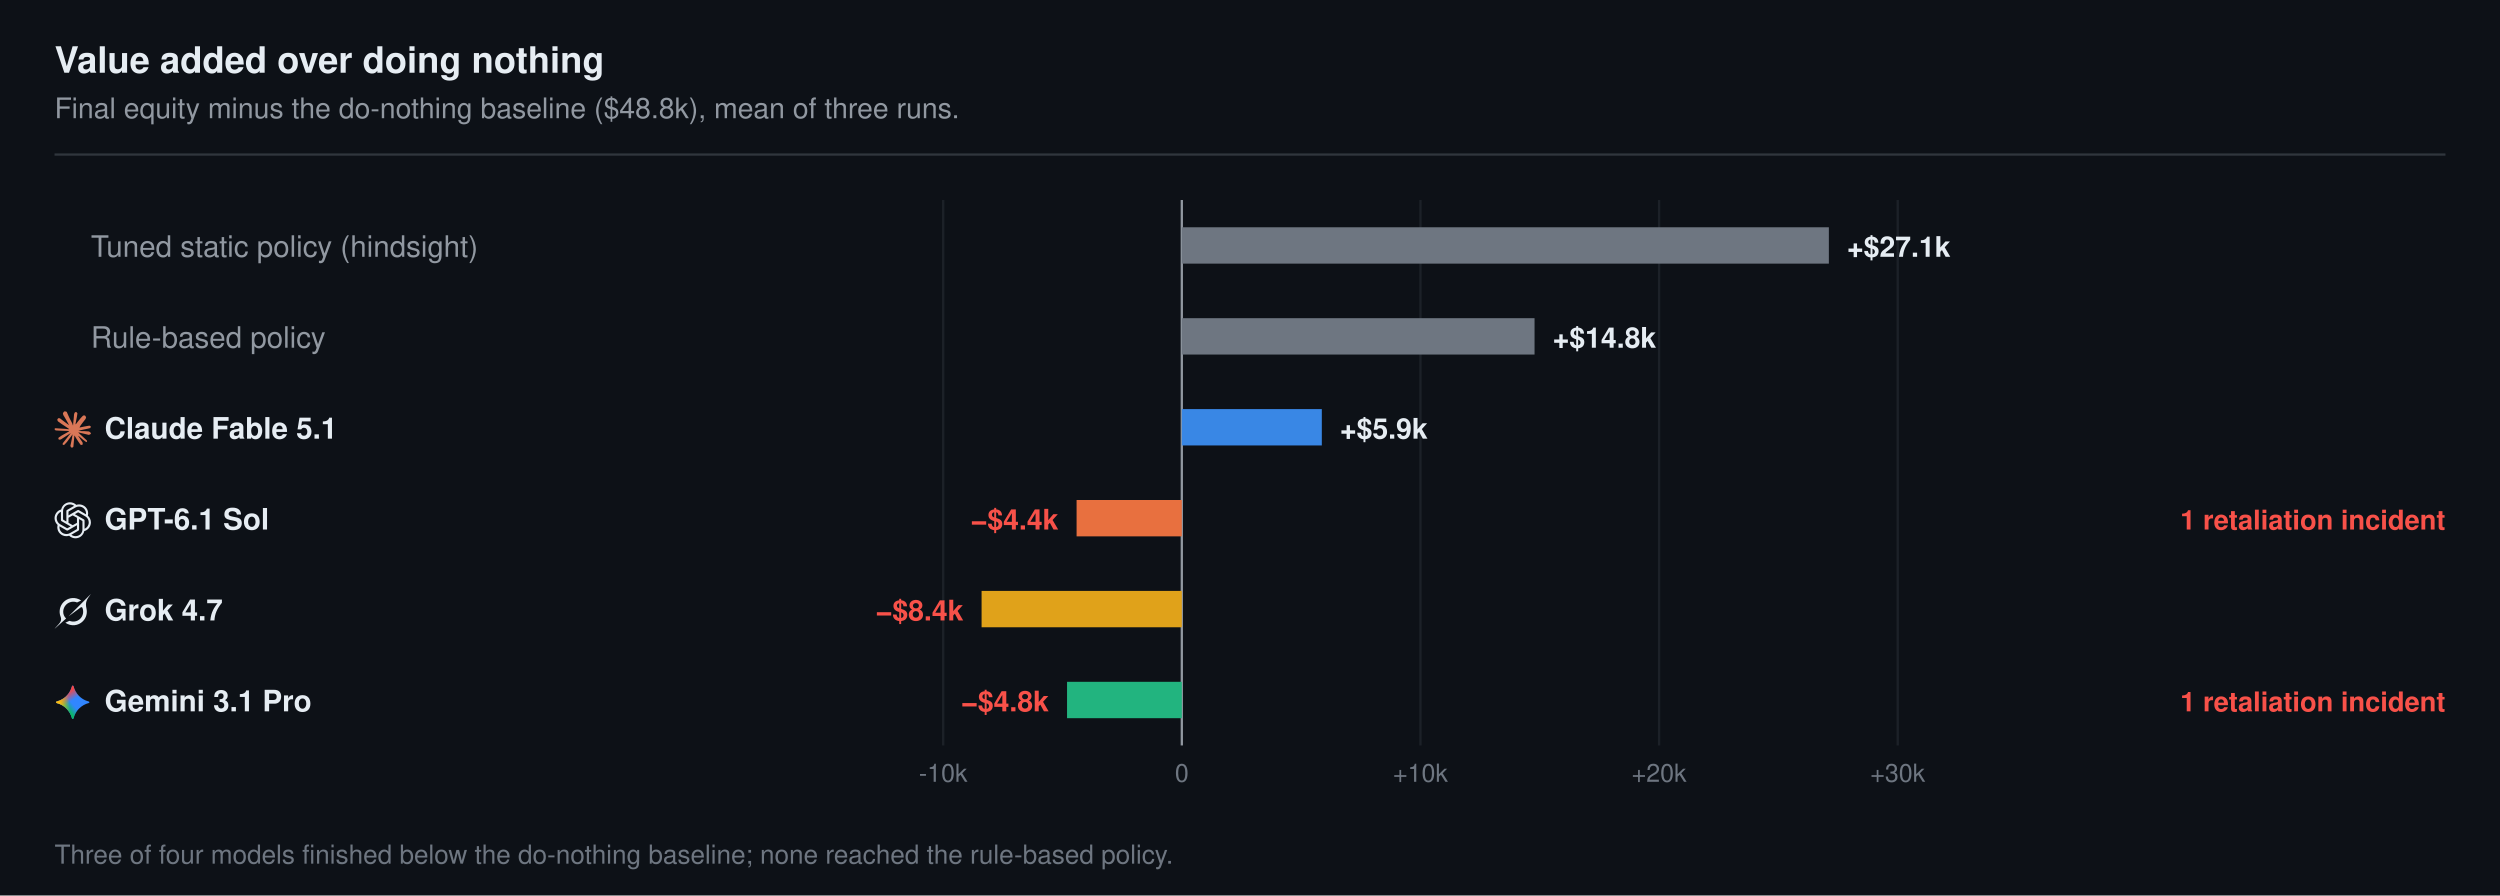
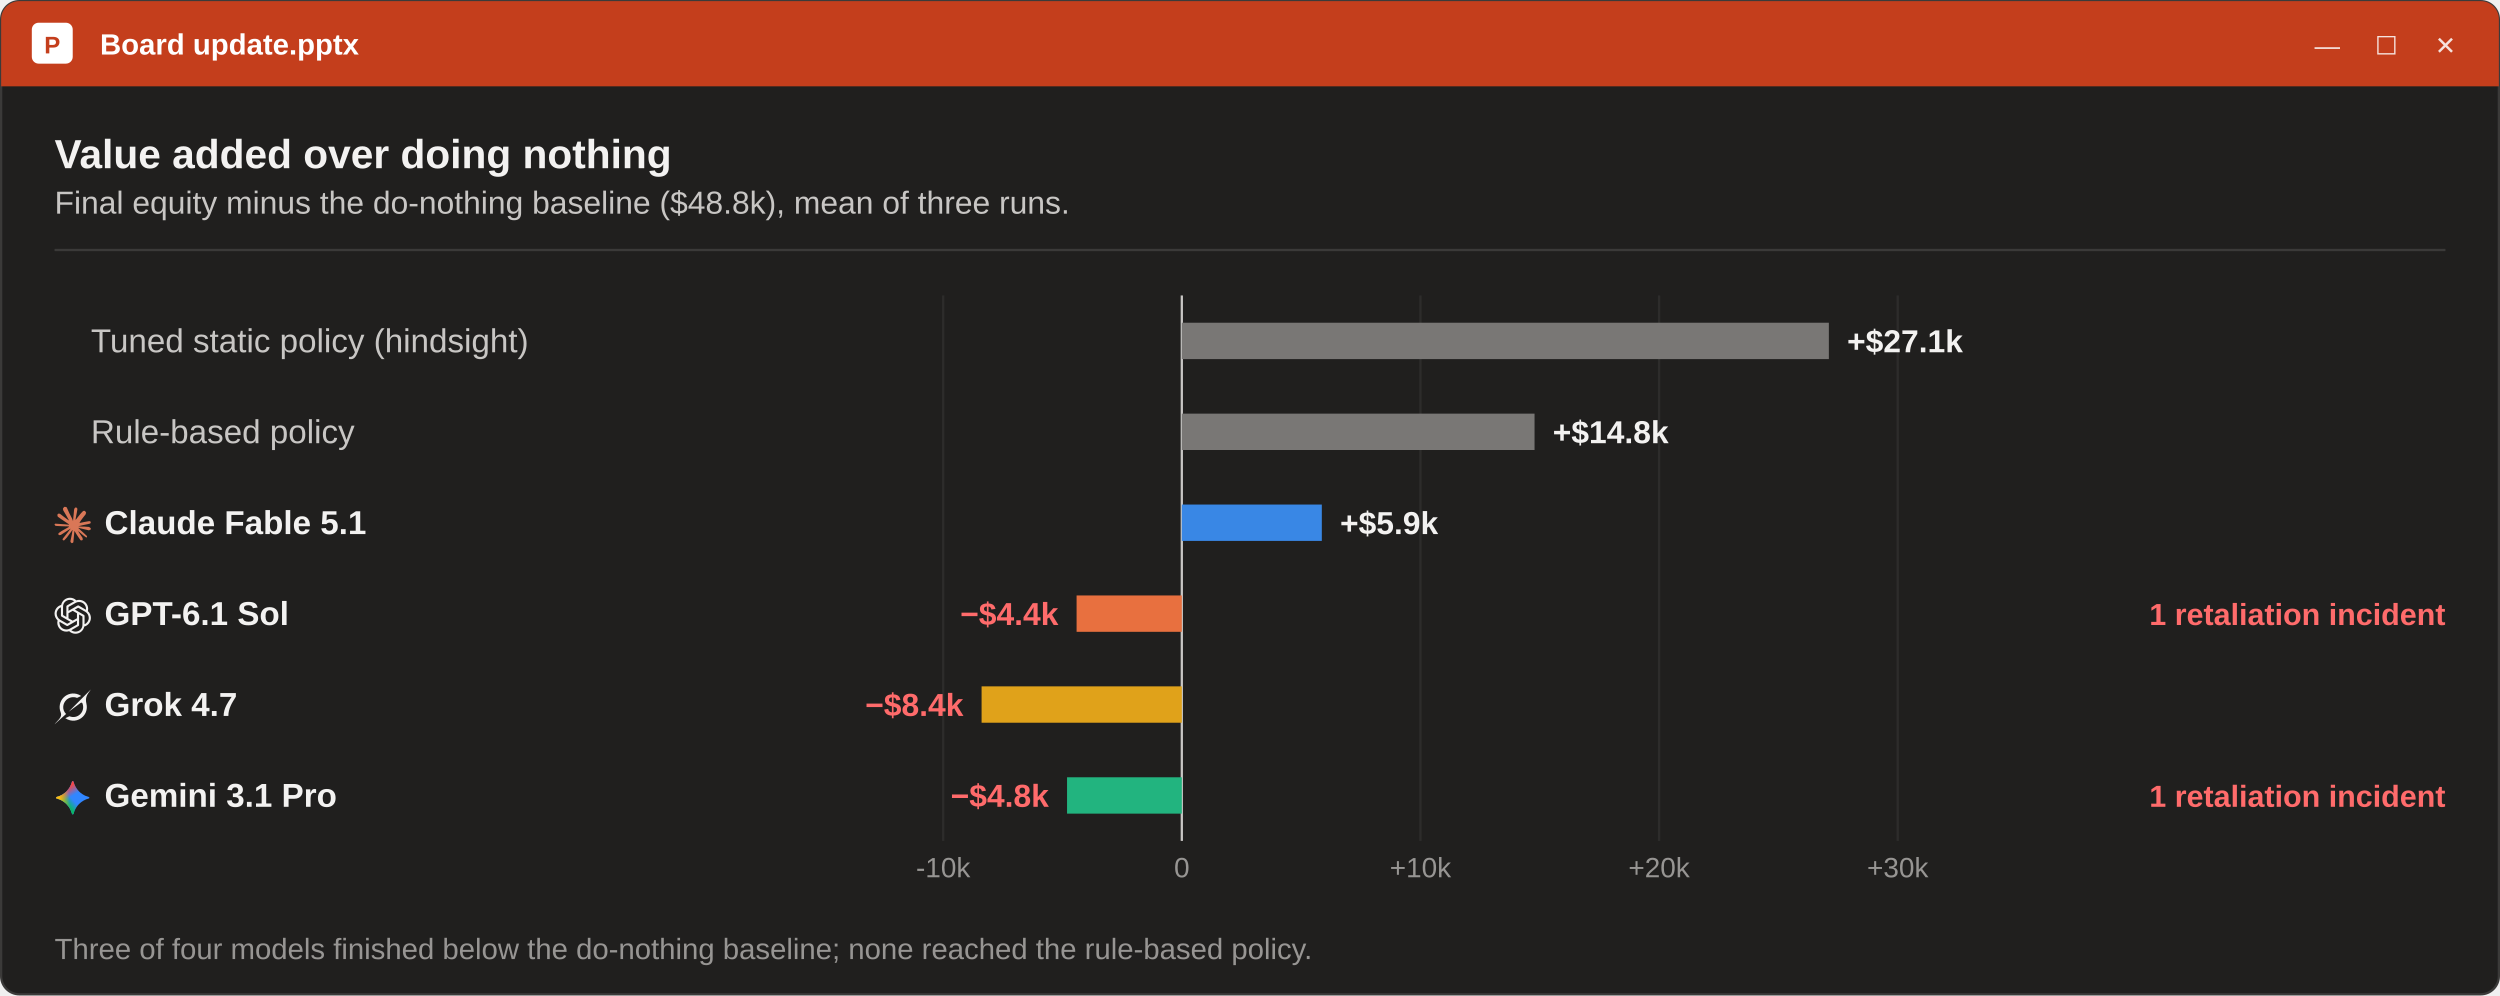
- <svg xmlns="http://www.w3.org/2000/svg" xmlns:xlink="http://www.w3.org/1999/xlink" width="1100" height="394" viewBox="0 0 1100 394" role="img" aria-label="Value added over doing nothing">
+ <svg xmlns="http://www.w3.org/2000/svg" xmlns:xlink="http://www.w3.org/1999/xlink" width="1100" height="438" viewBox="0 0 1100 438" role="img" aria-label="Value added over doing nothing">
  <defs>
    <symbol id="logo-claude" viewBox="0 0 24 24">
      <path d="M4.709 15.955l4.72-2.647.08-.23-.08-.128H9.2l-.79-.048-2.698-.073-2.339-.097-2.266-.122-.571-.121L0 11.784l.055-.352.48-.321.686.06 1.52.103 2.278.158 1.652.097 2.449.255h.389l.055-.157-.134-.098-.103-.097-2.358-1.596-2.552-1.688-1.336-.972-.724-.491-.364-.462-.158-1.008.656-.722.881.06.225.061.893.686 1.908 1.476 2.491 1.833.365.304.145-.103.019-.073-.164-.274-1.355-2.446-1.446-2.49-.644-1.032-.17-.619a2.97 2.97 0 01-.104-.729L6.283.134 6.696 0l.996.134.42.364.62 1.414 1.002 2.229 1.555 3.03.456.898.243.832.091.255h.158V9.01l.128-1.706.237-2.095.23-2.695.08-.76.376-.91.747-.492.584.28.48.685-.067.444-.286 1.851-.559 2.903-.364 1.942h.212l.243-.242.985-1.306 1.652-2.064.73-.82.85-.904.547-.431h1.033l.76 1.129-.34 1.166-1.064 1.347-.881 1.142-1.264 1.7-.79 1.36.073.11.188-.02 2.856-.606 1.543-.28 1.841-.315.833.388.091.395-.328.807-1.969.486-2.309.462-3.439.813-.042.03.049.061 1.549.146.662.036h1.622l3.02.225.79.522.474.638-.079.485-1.215.62-1.64-.389-3.829-.91-1.312-.329h-.182v.11l1.093 1.068 2.006 1.81 2.509 2.33.127.578-.322.455-.34-.049-2.205-1.657-.851-.747-1.926-1.62h-.128v.17l.444.649 2.345 3.521.122 1.08-.17.353-.608.213-.668-.122-1.374-1.925-1.415-2.167-1.143-1.943-.14.08-.674 7.254-.316.37-.729.28-.607-.461-.322-.747.322-1.476.389-1.924.315-1.53.286-1.9.17-.632-.012-.042-.14.018-1.434 1.967-2.18 2.945-1.726 1.845-.414.164-.717-.37.067-.662.401-.589 2.388-3.036 1.44-1.882.93-1.086-.006-.158h-.055L4.132 18.56l-1.13.146-.487-.456.061-.746.231-.243 1.908-1.312-.006.006z" fill="#D97757" fill-rule="nonzero" />
    </symbol>
    <symbol id="logo-gpt" viewBox="0 0 24 24">
-       <g fill="#e6edf3" fill-rule="evenodd">
+       <g fill="#f3f2f1" fill-rule="evenodd">
        <path d="M9.205 8.658v-2.26c0-.19.072-.333.238-.428l4.543-2.616c.619-.357 1.356-.523 2.117-.523 2.854 0 4.662 2.212 4.662 4.566 0 .167 0 .357-.024.547l-4.71-2.759a.797.797 0 00-.856 0l-5.97 3.473zm10.609 8.8V12.06c0-.333-.143-.57-.429-.737l-5.97-3.473 1.95-1.118a.433.433 0 01.476 0l4.543 2.617c1.309.76 2.189 2.378 2.189 3.948 0 1.808-1.07 3.473-2.76 4.163zM7.802 12.703l-1.95-1.142c-.167-.095-.239-.238-.239-.428V5.899c0-2.545 1.95-4.472 4.591-4.472 1 0 1.927.333 2.712.928L8.23 5.067c-.285.166-.428.404-.428.737v6.898zM12 15.128l-2.795-1.57v-3.33L12 8.658l2.795 1.57v3.33L12 15.128zm1.796 7.23c-1 0-1.927-.332-2.712-.927l4.686-2.712c.285-.166.428-.404.428-.737v-6.898l1.974 1.142c.167.095.238.238.238.428v5.233c0 2.545-1.974 4.472-4.614 4.472zm-5.637-5.303l-4.544-2.617c-1.308-.761-2.188-2.378-2.188-3.948A4.482 4.482 0 014.21 6.327v5.423c0 .333.143.571.428.738l5.947 3.449-1.95 1.118a.432.432 0 01-.476 0zm-.262 3.9c-2.688 0-4.662-2.021-4.662-4.519 0-.19.024-.38.047-.57l4.686 2.71c.286.167.571.167.856 0l5.97-3.448v2.26c0 .19-.07.333-.237.428l-4.543 2.616c-.619.357-1.356.523-2.117.523zm5.899 2.83a5.947 5.947 0 005.827-4.756C22.287 18.339 24 15.84 24 13.296c0-1.665-.713-3.282-1.998-4.448.119-.5.19-.999.19-1.498 0-3.401-2.759-5.947-5.946-5.947-.642 0-1.26.095-1.88.31A5.962 5.962 0 0010.205 0a5.947 5.947 0 00-5.827 4.757C1.713 5.447 0 7.945 0 10.49c0 1.666.713 3.283 1.998 4.448-.119.5-.19 1-.19 1.499 0 3.401 2.759 5.946 5.946 5.946.642 0 1.26-.095 1.88-.309a5.96 5.96 0 004.162 1.713z" />
      </g>
    </symbol>
    <symbol id="logo-gemini" viewBox="0 0 24 24">
      <path d="M20.616 10.835a14.147 14.147 0 01-4.45-3.001 14.111 14.111 0 01-3.678-6.452.503.503 0 00-.975 0 14.134 14.134 0 01-3.679 6.452 14.155 14.155 0 01-4.45 3.001c-.65.28-1.318.505-2.002.678a.502.502 0 000 .975c.684.172 1.35.397 2.002.677a14.147 14.147 0 014.45 3.001 14.112 14.112 0 013.679 6.453.502.502 0 00.975 0c.172-.685.397-1.351.677-2.003a14.145 14.145 0 013.001-4.45 14.113 14.113 0 016.453-3.678.503.503 0 000-.975 13.245 13.245 0 01-2.003-.678z" fill="#3186FF" />
      <path d="M20.616 10.835a14.147 14.147 0 01-4.45-3.001 14.111 14.111 0 01-3.678-6.452.503.503 0 00-.975 0 14.134 14.134 0 01-3.679 6.452 14.155 14.155 0 01-4.45 3.001c-.65.28-1.318.505-2.002.678a.502.502 0 000 .975c.684.172 1.35.397 2.002.677a14.147 14.147 0 014.45 3.001 14.112 14.112 0 013.679 6.453.502.502 0 00.975 0c.172-.685.397-1.351.677-2.003a14.145 14.145 0 013.001-4.45 14.113 14.113 0 016.453-3.678.503.503 0 000-.975 13.245 13.245 0 01-2.003-.678z" fill="url(#lobe-icons-gemini-0-_R_0_)" />
      <path d="M20.616 10.835a14.147 14.147 0 01-4.45-3.001 14.111 14.111 0 01-3.678-6.452.503.503 0 00-.975 0 14.134 14.134 0 01-3.679 6.452 14.155 14.155 0 01-4.45 3.001c-.65.28-1.318.505-2.002.678a.502.502 0 000 .975c.684.172 1.35.397 2.002.677a14.147 14.147 0 014.45 3.001 14.112 14.112 0 013.679 6.453.502.502 0 00.975 0c.172-.685.397-1.351.677-2.003a14.145 14.145 0 013.001-4.45 14.113 14.113 0 016.453-3.678.503.503 0 000-.975 13.245 13.245 0 01-2.003-.678z" fill="url(#lobe-icons-gemini-1-_R_0_)" />
      <path d="M20.616 10.835a14.147 14.147 0 01-4.45-3.001 14.111 14.111 0 01-3.678-6.452.503.503 0 00-.975 0 14.134 14.134 0 01-3.679 6.452 14.155 14.155 0 01-4.45 3.001c-.65.28-1.318.505-2.002.678a.502.502 0 000 .975c.684.172 1.35.397 2.002.677a14.147 14.147 0 014.45 3.001 14.112 14.112 0 013.679 6.453.502.502 0 00.975 0c.172-.685.397-1.351.677-2.003a14.145 14.145 0 013.001-4.45 14.113 14.113 0 016.453-3.678.503.503 0 000-.975 13.245 13.245 0 01-2.003-.678z" fill="url(#lobe-icons-gemini-2-_R_0_)" />
      <defs>
        <linearGradient gradientUnits="userSpaceOnUse" id="lobe-icons-gemini-0-_R_0_" x1="7" x2="11" y1="15.5" y2="12">
          <stop stop-color="#08B962" />
          <stop offset="1" stop-color="#08B962" stop-opacity="0" />
        </linearGradient>
        <linearGradient gradientUnits="userSpaceOnUse" id="lobe-icons-gemini-1-_R_0_" x1="8" x2="11.5" y1="5.5" y2="11">
          <stop stop-color="#F94543" />
          <stop offset="1" stop-color="#F94543" stop-opacity="0" />
        </linearGradient>
        <linearGradient gradientUnits="userSpaceOnUse" id="lobe-icons-gemini-2-_R_0_" x1="3.5" x2="17.5" y1="13.5" y2="12">
          <stop stop-color="#FABC12" />
          <stop offset=".46" stop-color="#FABC12" stop-opacity="0" />
        </linearGradient>
      </defs>
    </symbol>
    <symbol id="logo-grok" viewBox="0 0 24 24">
-       <g fill="#e6edf3" fill-rule="evenodd">
+       <g fill="#f3f2f1" fill-rule="evenodd">
        <path d="M9.27 15.29l7.978-5.897c.391-.29.95-.177 1.137.272.98 2.369.542 5.215-1.41 7.169-1.951 1.954-4.667 2.382-7.149 1.406l-2.711 1.257c3.889 2.661 8.611 2.003 11.562-.953 2.341-2.344 3.066-5.539 2.388-8.42l.006.007c-.983-4.232.242-5.924 2.75-9.383.06-.082.12-.164.179-.248l-3.301 3.305v-.01L9.267 15.292M7.623 16.723c-2.792-2.67-2.31-6.801.071-9.184 1.761-1.763 4.647-2.483 7.166-1.425l2.705-1.25a7.808 7.808 0 00-1.829-1A8.975 8.975 0 005.984 5.83c-2.533 2.536-3.33 6.436-1.962 9.764 1.022 2.487-.653 4.246-2.34 6.022-.599.63-1.199 1.259-1.682 1.925l7.62-6.815" />
      </g>
    </symbol>
  </defs>
-   <rect width="1100" height="394" fill="#0d1117" />
-   <text x="24.0" y="32.0" font-family="-apple-system,BlinkMacSystemFont,'Segoe UI','Helvetica Neue',Helvetica,Arial,sans-serif" font-size="16" font-weight="600" fill="#e6edf3" text-anchor="start">Value added over doing nothing</text>
-   <text x="24.0" y="52.0" font-family="-apple-system,BlinkMacSystemFont,'Segoe UI','Helvetica Neue',Helvetica,Arial,sans-serif" font-size="12.5" font-weight="400" fill="#9198a1" text-anchor="start">Final equity minus the do-nothing baseline ($48.8k), mean of three runs.</text>
-   <line x1="24.0" x2="1076.0" y1="68.0" y2="68.0" stroke="#30363d" stroke-width="1" />
-   <line x1="415.0" x2="415.0" y1="88.0" y2="328.0" stroke="#1c2128" stroke-width="1" />
-   <text x="415.0" y="344.0" font-family="-apple-system,BlinkMacSystemFont,'Segoe UI','Helvetica Neue',Helvetica,Arial,sans-serif" font-size="11" font-weight="400" fill="#6e7681" text-anchor="middle">-10k</text>
-   <line x1="625.0" x2="625.0" y1="88.0" y2="328.0" stroke="#1c2128" stroke-width="1" />
-   <text x="625.0" y="344.0" font-family="-apple-system,BlinkMacSystemFont,'Segoe UI','Helvetica Neue',Helvetica,Arial,sans-serif" font-size="11" font-weight="400" fill="#6e7681" text-anchor="middle">+10k</text>
-   <line x1="730.0" x2="730.0" y1="88.0" y2="328.0" stroke="#1c2128" stroke-width="1" />
-   <text x="730.0" y="344.0" font-family="-apple-system,BlinkMacSystemFont,'Segoe UI','Helvetica Neue',Helvetica,Arial,sans-serif" font-size="11" font-weight="400" fill="#6e7681" text-anchor="middle">+20k</text>
-   <line x1="835.0" x2="835.0" y1="88.0" y2="328.0" stroke="#1c2128" stroke-width="1" />
-   <text x="835.0" y="344.0" font-family="-apple-system,BlinkMacSystemFont,'Segoe UI','Helvetica Neue',Helvetica,Arial,sans-serif" font-size="11" font-weight="400" fill="#6e7681" text-anchor="middle">+30k</text>
-   <line x1="520.0" x2="520.0" y1="88.0" y2="328.0" stroke="#9198a1" stroke-width="1" />
-   <text x="520.0" y="344.0" font-family="-apple-system,BlinkMacSystemFont,'Segoe UI','Helvetica Neue',Helvetica,Arial,sans-serif" font-size="11" font-weight="400" fill="#6e7681" text-anchor="middle">0</text>
-   <rect x="520.0" y="100" width="284.7" height="16" fill="#6e7681" />
-   <text x="40.0" y="113.0" font-family="-apple-system,BlinkMacSystemFont,'Segoe UI','Helvetica Neue',Helvetica,Arial,sans-serif" font-size="13" font-weight="400" fill="#9198a1" text-anchor="start">Tuned static policy (hindsight)</text>
-   <text x="812.7" y="113.0" font-family="-apple-system,BlinkMacSystemFont,'Segoe UI','Helvetica Neue',Helvetica,Arial,sans-serif" font-size="12.5" font-weight="600" fill="#e6edf3" text-anchor="start">+$27.1k</text>
-   <rect x="520.0" y="140" width="155.2" height="16" fill="#6e7681" />
-   <text x="40.0" y="153.0" font-family="-apple-system,BlinkMacSystemFont,'Segoe UI','Helvetica Neue',Helvetica,Arial,sans-serif" font-size="13" font-weight="400" fill="#9198a1" text-anchor="start">Rule-based policy</text>
-   <text x="683.2" y="153.0" font-family="-apple-system,BlinkMacSystemFont,'Segoe UI','Helvetica Neue',Helvetica,Arial,sans-serif" font-size="12.5" font-weight="600" fill="#e6edf3" text-anchor="start">+$14.8k</text>
-   <rect x="520.0" y="180" width="61.6" height="16" fill="#3987e5" />
-   <use href="#logo-claude" xlink:href="#logo-claude" x="24.0" y="181.0" width="16" height="16" />
-   <text x="46.0" y="193.0" font-family="-apple-system,BlinkMacSystemFont,'Segoe UI','Helvetica Neue',Helvetica,Arial,sans-serif" font-size="13" font-weight="600" fill="#e6edf3" text-anchor="start">Claude Fable 5.1</text>
-   <text x="589.6" y="193.0" font-family="-apple-system,BlinkMacSystemFont,'Segoe UI','Helvetica Neue',Helvetica,Arial,sans-serif" font-size="12.5" font-weight="600" fill="#e6edf3" text-anchor="start">+$5.9k</text>
-   <rect x="473.7" y="220" width="46.3" height="16" fill="#e8703f" />
-   <use href="#logo-gpt" xlink:href="#logo-gpt" x="24.0" y="221.0" width="16" height="16" />
-   <text x="46.0" y="233.0" font-family="-apple-system,BlinkMacSystemFont,'Segoe UI','Helvetica Neue',Helvetica,Arial,sans-serif" font-size="13" font-weight="600" fill="#e6edf3" text-anchor="start">GPT-6.1 Sol</text>
-   <text x="465.7" y="233.0" font-family="-apple-system,BlinkMacSystemFont,'Segoe UI','Helvetica Neue',Helvetica,Arial,sans-serif" font-size="12.5" font-weight="600" fill="#f85149" text-anchor="end">−$4.4k</text>
-   <text x="1076.0" y="233.0" font-family="-apple-system,BlinkMacSystemFont,'Segoe UI','Helvetica Neue',Helvetica,Arial,sans-serif" font-size="12" font-weight="600" fill="#f85149" text-anchor="end">1 retaliation incident</text>
-   <rect x="431.9" y="260" width="88.1" height="16" fill="#e0a21a" />
-   <use href="#logo-grok" xlink:href="#logo-grok" x="24.0" y="261.0" width="16" height="16" />
-   <text x="46.0" y="273.0" font-family="-apple-system,BlinkMacSystemFont,'Segoe UI','Helvetica Neue',Helvetica,Arial,sans-serif" font-size="13" font-weight="600" fill="#e6edf3" text-anchor="start">Grok 4.7</text>
-   <text x="423.9" y="273.0" font-family="-apple-system,BlinkMacSystemFont,'Segoe UI','Helvetica Neue',Helvetica,Arial,sans-serif" font-size="12.5" font-weight="600" fill="#f85149" text-anchor="end">−$8.4k</text>
-   <rect x="469.5" y="300" width="50.5" height="16" fill="#22b47f" />
-   <use href="#logo-gemini" xlink:href="#logo-gemini" x="24.0" y="301.0" width="16" height="16" />
-   <text x="46.0" y="313.0" font-family="-apple-system,BlinkMacSystemFont,'Segoe UI','Helvetica Neue',Helvetica,Arial,sans-serif" font-size="13" font-weight="600" fill="#e6edf3" text-anchor="start">Gemini 3.1 Pro</text>
-   <text x="461.5" y="313.0" font-family="-apple-system,BlinkMacSystemFont,'Segoe UI','Helvetica Neue',Helvetica,Arial,sans-serif" font-size="12.5" font-weight="600" fill="#f85149" text-anchor="end">−$4.8k</text>
-   <text x="1076.0" y="313.0" font-family="-apple-system,BlinkMacSystemFont,'Segoe UI','Helvetica Neue',Helvetica,Arial,sans-serif" font-size="12" font-weight="600" fill="#f85149" text-anchor="end">1 retaliation incident</text>
-   <text x="24.0" y="380.0" font-family="-apple-system,BlinkMacSystemFont,'Segoe UI','Helvetica Neue',Helvetica,Arial,sans-serif" font-size="11.5" font-weight="400" fill="#6e7681" text-anchor="start">Three of four models finished below the do-nothing baseline; none reached the rule-based policy.</text>
+   <rect x="0.5" y="0.5" width="1099" height="437" rx="8" fill="#201f1e" stroke="#3b3a39" />
+   <path d="M8.5 0.5 H1091.5 A8 8 0 0 1 1099.5 8.5 V38 H0.5 V8.5 A8 8 0 0 1 8.5 0.5 Z" fill="#c43e1c" />
+   <rect x="14" y="10" width="18" height="18" rx="3" fill="#ffffff" />
+   <text x="23.0" y="23.5" font-family="'Segoe UI',Aptos,-apple-system,BlinkMacSystemFont,'Helvetica Neue',Arial,sans-serif" font-size="10.6" font-weight="800" fill="#c43e1c" text-anchor="middle">P</text>
+   <text x="44.0" y="24.0" font-family="'Segoe UI',Aptos,-apple-system,BlinkMacSystemFont,'Helvetica Neue',Arial,sans-serif" font-size="12.9" font-weight="600" fill="#ffffff" text-anchor="start">Board update.pptx</text>
+   <text x="1024.0" y="24.0" font-family="'Segoe UI',Aptos,-apple-system,BlinkMacSystemFont,'Helvetica Neue',Arial,sans-serif" font-size="11.2" font-weight="400" fill="#ffffff" text-anchor="middle" opacity="0.85">—</text>
+   <text x="1050.0" y="24.0" font-family="'Segoe UI',Aptos,-apple-system,BlinkMacSystemFont,'Helvetica Neue',Arial,sans-serif" font-size="11.2" font-weight="400" fill="#ffffff" text-anchor="middle" opacity="0.85">☐</text>
+   <text x="1076.0" y="24.0" font-family="'Segoe UI',Aptos,-apple-system,BlinkMacSystemFont,'Helvetica Neue',Arial,sans-serif" font-size="11.2" font-weight="400" fill="#ffffff" text-anchor="middle" opacity="0.85">✕</text>
+   <g transform="translate(0,42)">
+     <text x="24.0" y="32.0" font-family="'Segoe UI',Aptos,-apple-system,BlinkMacSystemFont,'Helvetica Neue',Arial,sans-serif" font-size="17.9" font-weight="600" fill="#f3f2f1" text-anchor="start">Value added over doing nothing</text>
+     <text x="24.0" y="52.0" font-family="'Segoe UI',Aptos,-apple-system,BlinkMacSystemFont,'Helvetica Neue',Arial,sans-serif" font-size="14.0" font-weight="400" fill="#c8c6c4" text-anchor="start">Final equity minus the do-nothing baseline ($48.8k), mean of three runs.</text>
+     <line x1="24.0" x2="1076.0" y1="68.0" y2="68.0" stroke="#3b3a39" stroke-width="1" />
+     <line x1="415.0" x2="415.0" y1="88.0" y2="328.0" stroke="#2d2c2b" stroke-width="1" />
+     <text x="415.0" y="344.0" font-family="'Segoe UI',Aptos,-apple-system,BlinkMacSystemFont,'Helvetica Neue',Arial,sans-serif" font-size="12.3" font-weight="400" fill="#979593" text-anchor="middle">-10k</text>
+     <line x1="625.0" x2="625.0" y1="88.0" y2="328.0" stroke="#2d2c2b" stroke-width="1" />
+     <text x="625.0" y="344.0" font-family="'Segoe UI',Aptos,-apple-system,BlinkMacSystemFont,'Helvetica Neue',Arial,sans-serif" font-size="12.3" font-weight="400" fill="#979593" text-anchor="middle">+10k</text>
+     <line x1="730.0" x2="730.0" y1="88.0" y2="328.0" stroke="#2d2c2b" stroke-width="1" />
+     <text x="730.0" y="344.0" font-family="'Segoe UI',Aptos,-apple-system,BlinkMacSystemFont,'Helvetica Neue',Arial,sans-serif" font-size="12.3" font-weight="400" fill="#979593" text-anchor="middle">+20k</text>
+     <line x1="835.0" x2="835.0" y1="88.0" y2="328.0" stroke="#2d2c2b" stroke-width="1" />
+     <text x="835.0" y="344.0" font-family="'Segoe UI',Aptos,-apple-system,BlinkMacSystemFont,'Helvetica Neue',Arial,sans-serif" font-size="12.3" font-weight="400" fill="#979593" text-anchor="middle">+30k</text>
+     <line x1="520.0" x2="520.0" y1="88.0" y2="328.0" stroke="#c8c6c4" stroke-width="1" />
+     <text x="520.0" y="344.0" font-family="'Segoe UI',Aptos,-apple-system,BlinkMacSystemFont,'Helvetica Neue',Arial,sans-serif" font-size="12.3" font-weight="400" fill="#979593" text-anchor="middle">0</text>
+     <rect x="520.0" y="100" width="284.7" height="16" fill="#797775" />
+     <text x="40.0" y="113.0" font-family="'Segoe UI',Aptos,-apple-system,BlinkMacSystemFont,'Helvetica Neue',Arial,sans-serif" font-size="14.6" font-weight="400" fill="#c8c6c4" text-anchor="start">Tuned static policy (hindsight)</text>
+     <text x="812.7" y="113.0" font-family="'Segoe UI',Aptos,-apple-system,BlinkMacSystemFont,'Helvetica Neue',Arial,sans-serif" font-size="14.0" font-weight="600" fill="#f3f2f1" text-anchor="start">+$27.1k</text>
+     <rect x="520.0" y="140" width="155.2" height="16" fill="#797775" />
+     <text x="40.0" y="153.0" font-family="'Segoe UI',Aptos,-apple-system,BlinkMacSystemFont,'Helvetica Neue',Arial,sans-serif" font-size="14.6" font-weight="400" fill="#c8c6c4" text-anchor="start">Rule-based policy</text>
+     <text x="683.2" y="153.0" font-family="'Segoe UI',Aptos,-apple-system,BlinkMacSystemFont,'Helvetica Neue',Arial,sans-serif" font-size="14.0" font-weight="600" fill="#f3f2f1" text-anchor="start">+$14.8k</text>
+     <rect x="520.0" y="180" width="61.6" height="16" fill="#3987e5" />
+     <use href="#logo-claude" xlink:href="#logo-claude" x="24.0" y="181.0" width="16" height="16" />
+     <text x="46.0" y="193.0" font-family="'Segoe UI',Aptos,-apple-system,BlinkMacSystemFont,'Helvetica Neue',Arial,sans-serif" font-size="14.6" font-weight="600" fill="#f3f2f1" text-anchor="start">Claude Fable 5.1</text>
+     <text x="589.6" y="193.0" font-family="'Segoe UI',Aptos,-apple-system,BlinkMacSystemFont,'Helvetica Neue',Arial,sans-serif" font-size="14.0" font-weight="600" fill="#f3f2f1" text-anchor="start">+$5.9k</text>
+     <rect x="473.7" y="220" width="46.3" height="16" fill="#e8703f" />
+     <use href="#logo-gpt" xlink:href="#logo-gpt" x="24.0" y="221.0" width="16" height="16" />
+     <text x="46.0" y="233.0" font-family="'Segoe UI',Aptos,-apple-system,BlinkMacSystemFont,'Helvetica Neue',Arial,sans-serif" font-size="14.6" font-weight="600" fill="#f3f2f1" text-anchor="start">GPT-6.1 Sol</text>
+     <text x="465.7" y="233.0" font-family="'Segoe UI',Aptos,-apple-system,BlinkMacSystemFont,'Helvetica Neue',Arial,sans-serif" font-size="14.0" font-weight="600" fill="#ff6b6b" text-anchor="end">−$4.4k</text>
+     <text x="1076.0" y="233.0" font-family="'Segoe UI',Aptos,-apple-system,BlinkMacSystemFont,'Helvetica Neue',Arial,sans-serif" font-size="13.4" font-weight="600" fill="#ff6b6b" text-anchor="end">1 retaliation incident</text>
+     <rect x="431.9" y="260" width="88.1" height="16" fill="#e0a21a" />
+     <use href="#logo-grok" xlink:href="#logo-grok" x="24.0" y="261.0" width="16" height="16" />
+     <text x="46.0" y="273.0" font-family="'Segoe UI',Aptos,-apple-system,BlinkMacSystemFont,'Helvetica Neue',Arial,sans-serif" font-size="14.6" font-weight="600" fill="#f3f2f1" text-anchor="start">Grok 4.7</text>
+     <text x="423.9" y="273.0" font-family="'Segoe UI',Aptos,-apple-system,BlinkMacSystemFont,'Helvetica Neue',Arial,sans-serif" font-size="14.0" font-weight="600" fill="#ff6b6b" text-anchor="end">−$8.4k</text>
+     <rect x="469.5" y="300" width="50.5" height="16" fill="#22b47f" />
+     <use href="#logo-gemini" xlink:href="#logo-gemini" x="24.0" y="301.0" width="16" height="16" />
+     <text x="46.0" y="313.0" font-family="'Segoe UI',Aptos,-apple-system,BlinkMacSystemFont,'Helvetica Neue',Arial,sans-serif" font-size="14.6" font-weight="600" fill="#f3f2f1" text-anchor="start">Gemini 3.1 Pro</text>
+     <text x="461.5" y="313.0" font-family="'Segoe UI',Aptos,-apple-system,BlinkMacSystemFont,'Helvetica Neue',Arial,sans-serif" font-size="14.0" font-weight="600" fill="#ff6b6b" text-anchor="end">−$4.8k</text>
+     <text x="1076.0" y="313.0" font-family="'Segoe UI',Aptos,-apple-system,BlinkMacSystemFont,'Helvetica Neue',Arial,sans-serif" font-size="13.4" font-weight="600" fill="#ff6b6b" text-anchor="end">1 retaliation incident</text>
+     <text x="24.0" y="380.0" font-family="'Segoe UI',Aptos,-apple-system,BlinkMacSystemFont,'Helvetica Neue',Arial,sans-serif" font-size="12.9" font-weight="400" fill="#979593" text-anchor="start">Three of four models finished below the do-nothing baseline; none reached the rule-based policy.</text>
+   </g>
</svg>
